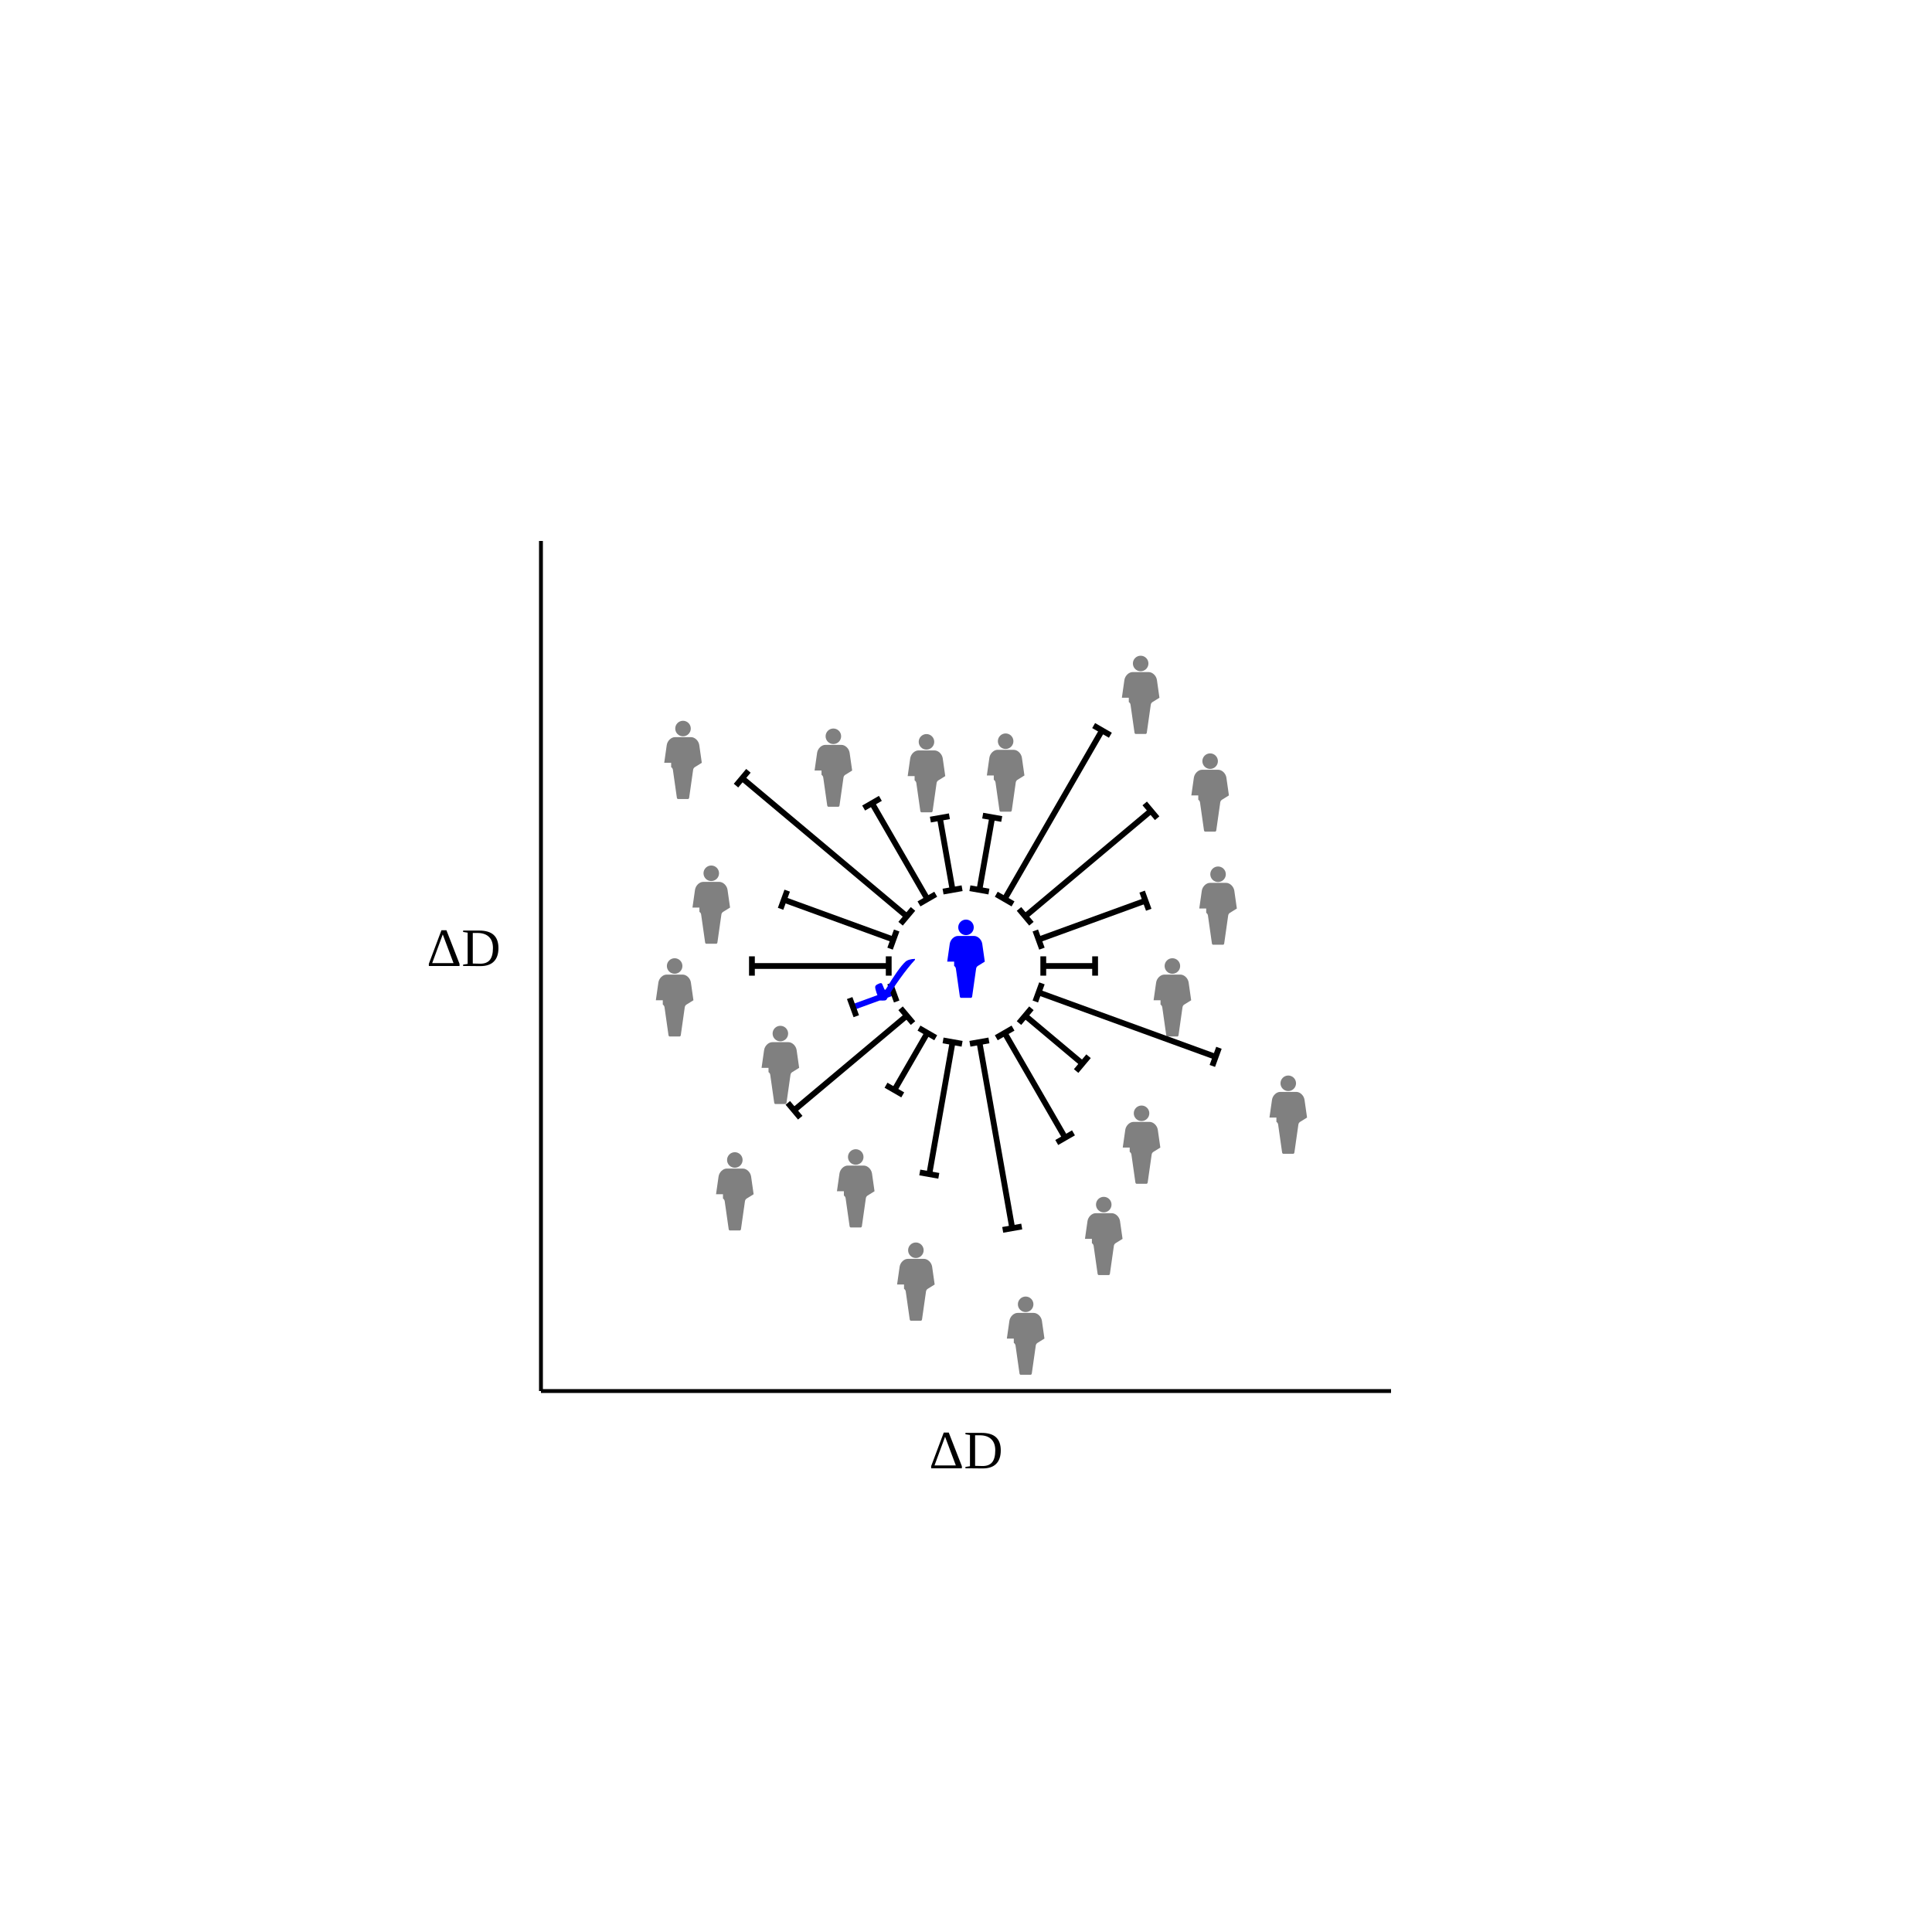
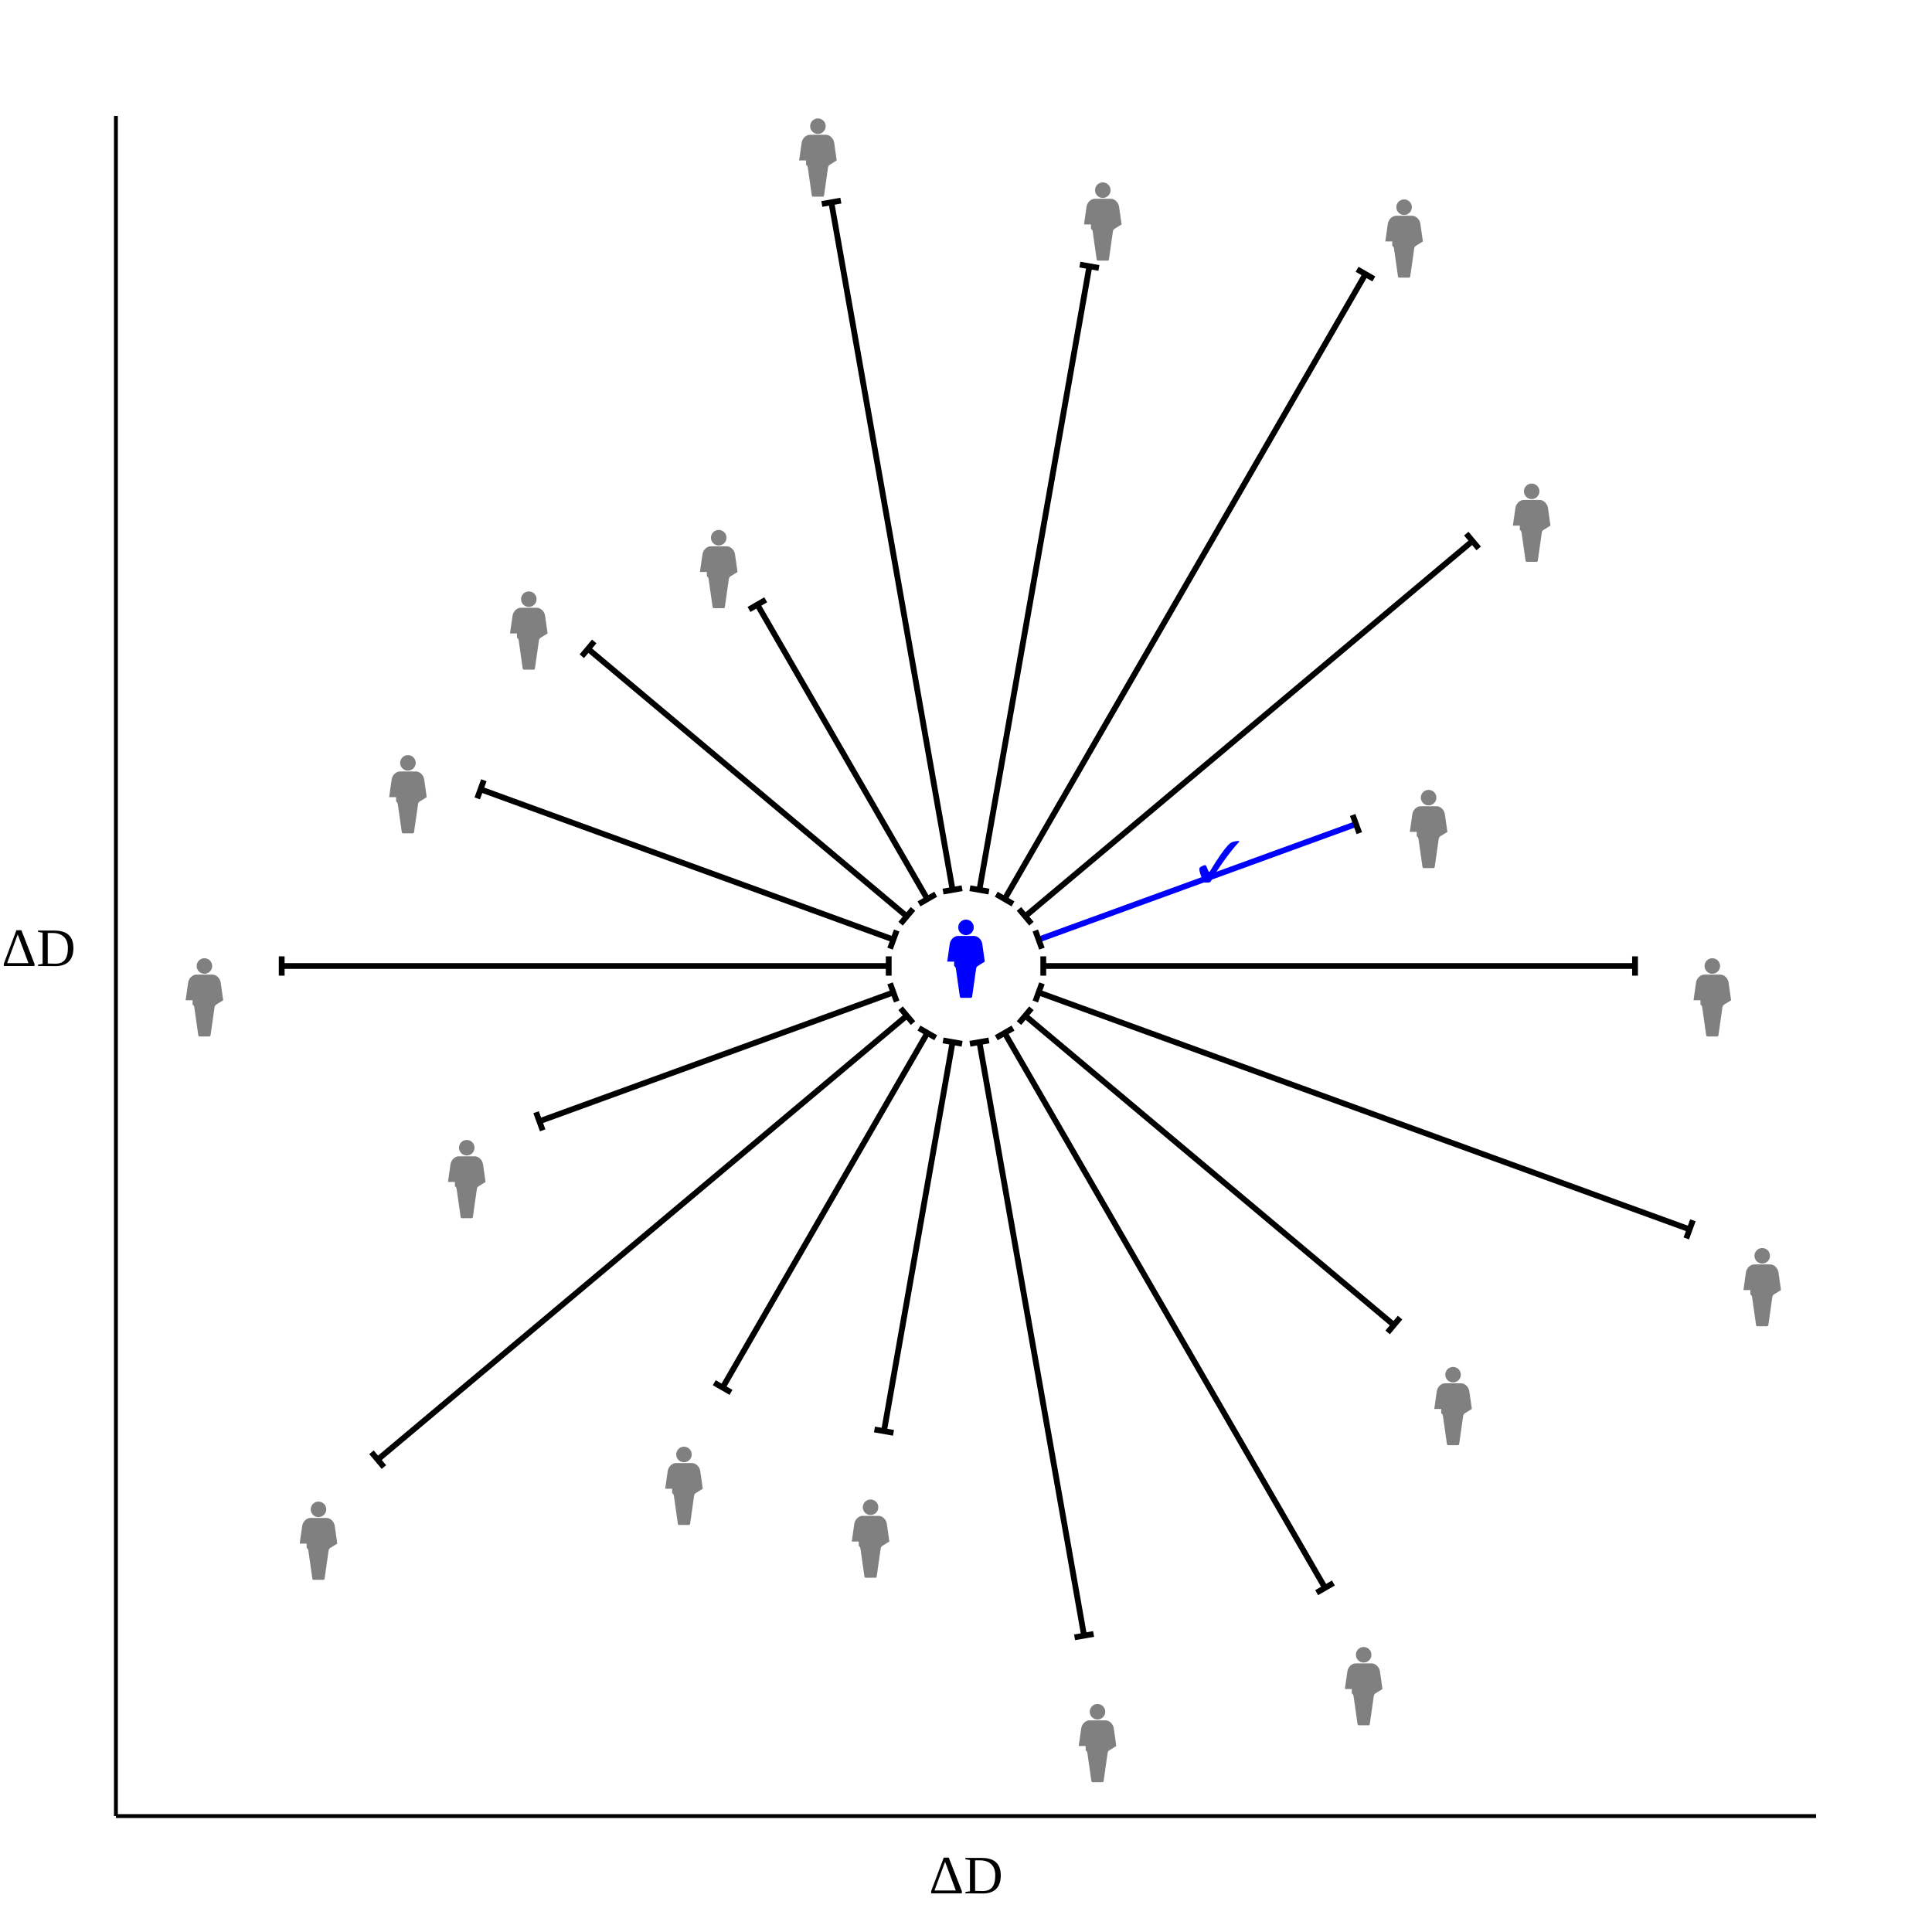
- <svg xmlns="http://www.w3.org/2000/svg" baseProfile="full" height="500" version="1.1" width="500">
-   <defs>
-     <marker id="start_arrow" markerHeight="6" markerWidth="6" orient="auto" refX="3" refY="3">
-       <path d="M6,0 L0,3 L6,6 Z" fill="black" />
-     </marker>
-     <marker id="end_arrow" markerHeight="6" markerWidth="6" orient="auto" refX="3" refY="3">
-       <path d="M0,0 L6,3 L0,6 Z" fill="black" />
-     </marker>
-   </defs>
-   <line stroke="black" stroke-width="1" x1="140" x2="360" y1="360" y2="360" />
-   <line stroke="black" stroke-width="1" x1="140" x2="140" y1="360" y2="140" />
-   <text fill="black" font-size="14" text-anchor="middle" x="250.0" y="380">ΔD</text>
-   <text fill="black" font-size="14" text-anchor="middle" x="120" y="250.0">ΔD</text>
+ <svg xmlns="http://www.w3.org/2000/svg" baseProfile="full" height="500" version="1.1" viewBox="0 0 500 500" width="500">
+   <defs />
+   <line stroke="black" stroke-width="1" x1="30" x2="470" y1="470" y2="470" />
+   <line stroke="black" stroke-width="1" x1="30" x2="30" y1="470" y2="30" />
+   <text fill="black" font-size="14" text-anchor="middle" x="250.0" y="490">ΔD</text>
+   <text fill="black" font-size="14" text-anchor="middle" x="10" y="250.0">ΔD</text>
  <g fill="blue" transform="translate(235.2963,233.0) scale(0.1)">
    <circle cx="147.037" cy="70.0" r="20.104" />
    <path d="M98.402,158.679 L104.963,112.661 C106.644,101.598 116.398,92.253 126.261,92.253 L167.816,92.253 C177.678,92.253 187.431,101.599 189.099,112.573 L195.672,158.678 L177.719,169.823 C175.284,171.335 173.645,173.846 173.241,176.681 L162.941,249.059 C162.936,249.096 162.93,249.134 162.925,249.171 C162.682,251.034 161.026,252.397 160.255,252.397 L133.818,252.397 C133.047,252.397 131.39,251.035 131.147,249.171 C131.142,249.134 131.136,249.096 131.131,249.059 L120.829,176.681 C120.426,173.845 118.786,171.334 116.352,169.823 V158.679 Z" />
  </g>
-   <g fill="grey" transform="translate(288.7085,243.0) scale(0.1)">
+   <g fill="grey" transform="translate(428.4422,243.0) scale(0.1)">
    <circle cx="147.037" cy="70.0" r="20.104" />
    <path d="M98.402,158.679 L104.963,112.661 C106.644,101.598 116.398,92.253 126.261,92.253 L167.816,92.253 C177.678,92.253 187.431,101.599 189.099,112.573 L195.672,158.678 L177.719,169.823 C175.284,171.335 173.645,173.846 173.241,176.681 L162.941,249.059 C162.936,249.096 162.93,249.134 162.925,249.171 C162.682,251.034 161.026,252.397 160.255,252.397 L133.818,252.397 C133.047,252.397 131.39,251.035 131.147,249.171 C131.142,249.134 131.136,249.096 131.131,249.059 L120.829,176.681 C120.426,173.845 118.786,171.334 116.352,169.823 V158.679 Z" />
  </g>
-   <line stroke="black" stroke-width="1.5" x1="270.0" x2="283.412" y1="250.0" y2="250.0" />
+   <line stroke="black" stroke-width="1.5" x1="270.0" x2="423.146" y1="250.0" y2="250.0" />
  <line stroke="black" stroke-width="1.5" x1="270.0" x2="270.0" y1="252.5" y2="247.5" />
-   <line stroke="black" stroke-width="1.5" x1="283.412" x2="283.412" y1="252.5" y2="247.5" />
-   <g fill="grey" transform="translate(318.6965,273.3552) scale(0.1)">
+   <line stroke="black" stroke-width="1.5" x1="423.146" x2="423.146" y1="252.5" y2="247.5" />
+   <g fill="grey" transform="translate(441.3548,317.9991) scale(0.1)">
    <circle cx="147.037" cy="70.0" r="20.104" />
    <path d="M98.402,158.679 L104.963,112.661 C106.644,101.598 116.398,92.253 126.261,92.253 L167.816,92.253 C177.678,92.253 187.431,101.599 189.099,112.573 L195.672,158.678 L177.719,169.823 C175.284,171.335 173.645,173.846 173.241,176.681 L162.941,249.059 C162.936,249.096 162.93,249.134 162.925,249.171 C162.682,251.034 161.026,252.397 160.255,252.397 L133.818,252.397 C133.047,252.397 131.39,251.035 131.147,249.171 C131.142,249.134 131.136,249.096 131.131,249.059 L120.829,176.681 C120.426,173.845 118.786,171.334 116.352,169.823 V158.679 Z" />
  </g>
-   <line stroke="black" stroke-width="1.5" x1="268.794" x2="314.606" y1="256.84" y2="273.515" />
+   <line stroke="black" stroke-width="1.5" x1="268.794" x2="437.265" y1="256.84" y2="318.159" />
  <line stroke="black" stroke-width="1.5" x1="267.939" x2="269.649" y1="259.19" y2="254.491" />
-   <line stroke="black" stroke-width="1.5" x1="313.751" x2="315.461" y1="275.864" y2="271.166" />
-   <g fill="grey" transform="translate(280.7264,281.1204) scale(0.1)">
+   <line stroke="black" stroke-width="1.5" x1="436.41" x2="438.12" y1="320.508" y2="315.81" />
+   <g fill="grey" transform="translate(361.3453,348.7677) scale(0.1)">
    <circle cx="147.037" cy="70.0" r="20.104" />
    <path d="M98.402,158.679 L104.963,112.661 C106.644,101.598 116.398,92.253 126.261,92.253 L167.816,92.253 C177.678,92.253 187.431,101.599 189.099,112.573 L195.672,158.678 L177.719,169.823 C175.284,171.335 173.645,173.846 173.241,176.681 L162.941,249.059 C162.936,249.096 162.93,249.134 162.925,249.171 C162.682,251.034 161.026,252.397 160.255,252.397 L133.818,252.397 C133.047,252.397 131.39,251.035 131.147,249.171 C131.142,249.134 131.136,249.096 131.131,249.059 L120.829,176.681 C120.426,173.845 118.786,171.334 116.352,169.823 V158.679 Z" />
  </g>
-   <line stroke="black" stroke-width="1.5" x1="265.321" x2="280.109" y1="262.856" y2="275.265" />
+   <line stroke="black" stroke-width="1.5" x1="265.321" x2="360.728" y1="262.856" y2="342.912" />
  <line stroke="black" stroke-width="1.5" x1="263.714" x2="266.928" y1="264.771" y2="260.941" />
-   <line stroke="black" stroke-width="1.5" x1="278.502" x2="281.716" y1="277.18" y2="273.35" />
-   <g fill="grey" transform="translate(270.9473,304.7493) scale(0.1)">
+   <line stroke="black" stroke-width="1.5" x1="359.121" x2="362.335" y1="344.827" y2="340.997" />
+   <g fill="grey" transform="translate(338.2112,421.2539) scale(0.1)">
    <circle cx="147.037" cy="70.0" r="20.104" />
    <path d="M98.402,158.679 L104.963,112.661 C106.644,101.598 116.398,92.253 126.261,92.253 L167.816,92.253 C177.678,92.253 187.431,101.599 189.099,112.573 L195.672,158.678 L177.719,169.823 C175.284,171.335 173.645,173.846 173.241,176.681 L162.941,249.059 C162.936,249.096 162.93,249.134 162.925,249.171 C162.682,251.034 161.026,252.397 160.255,252.397 L133.818,252.397 C133.047,252.397 131.39,251.035 131.147,249.171 C131.142,249.134 131.136,249.096 131.131,249.059 L120.829,176.681 C120.426,173.845 118.786,171.334 116.352,169.823 V158.679 Z" />
  </g>
-   <line stroke="black" stroke-width="1.5" x1="260.0" x2="275.651" y1="267.321" y2="294.429" />
+   <line stroke="black" stroke-width="1.5" x1="260.0" x2="342.915" y1="267.321" y2="410.933" />
  <line stroke="black" stroke-width="1.5" x1="257.835" x2="262.165" y1="268.571" y2="266.071" />
-   <line stroke="black" stroke-width="1.5" x1="273.486" x2="277.816" y1="295.679" y2="293.179" />
-   <g fill="grey" transform="translate(250.7343,330.5535) scale(0.1)">
+   <line stroke="black" stroke-width="1.5" x1="340.75" x2="345.08" y1="412.183" y2="409.683" />
+   <g fill="grey" transform="translate(269.3269,435.997) scale(0.1)">
    <circle cx="147.037" cy="70.0" r="20.104" />
    <path d="M98.402,158.679 L104.963,112.661 C106.644,101.598 116.398,92.253 126.261,92.253 L167.816,92.253 C177.678,92.253 187.431,101.599 189.099,112.573 L195.672,158.678 L177.719,169.823 C175.284,171.335 173.645,173.846 173.241,176.681 L162.941,249.059 C162.936,249.096 162.93,249.134 162.925,249.171 C162.682,251.034 161.026,252.397 160.255,252.397 L133.818,252.397 C133.047,252.397 131.39,251.035 131.147,249.171 C131.142,249.134 131.136,249.096 131.131,249.059 L120.829,176.681 C120.426,173.845 118.786,171.334 116.352,169.823 V158.679 Z" />
  </g>
-   <line stroke="black" stroke-width="1.5" x1="253.473" x2="261.965" y1="269.696" y2="317.857" />
+   <line stroke="black" stroke-width="1.5" x1="253.473" x2="280.558" y1="269.696" y2="423.301" />
  <line stroke="black" stroke-width="1.5" x1="251.011" x2="255.935" y1="270.13" y2="269.262" />
-   <line stroke="black" stroke-width="1.5" x1="259.503" x2="264.427" y1="318.291" y2="317.423" />
-   <g fill="grey" transform="translate(222.325,316.5637) scale(0.1)">
+   <line stroke="black" stroke-width="1.5" x1="278.096" x2="283.02" y1="423.735" y2="422.867" />
+   <g fill="grey" transform="translate(210.5973,383.0749) scale(0.1)">
    <circle cx="147.037" cy="70.0" r="20.104" />
    <path d="M98.402,158.679 L104.963,112.661 C106.644,101.598 116.398,92.253 126.261,92.253 L167.816,92.253 C177.678,92.253 187.431,101.599 189.099,112.573 L195.672,158.678 L177.719,169.823 C175.284,171.335 173.645,173.846 173.241,176.681 L162.941,249.059 C162.936,249.096 162.93,249.134 162.925,249.171 C162.682,251.034 161.026,252.397 160.255,252.397 L133.818,252.397 C133.047,252.397 131.39,251.035 131.147,249.171 C131.142,249.134 131.136,249.096 131.131,249.059 L120.829,176.681 C120.426,173.845 118.786,171.334 116.352,169.823 V158.679 Z" />
  </g>
-   <line stroke="black" stroke-width="1.5" x1="246.527" x2="240.502" y1="269.696" y2="303.868" />
+   <line stroke="black" stroke-width="1.5" x1="246.527" x2="228.774" y1="269.696" y2="370.379" />
  <line stroke="black" stroke-width="1.5" x1="244.065" x2="248.989" y1="269.262" y2="270.13" />
-   <line stroke="black" stroke-width="1.5" x1="238.04" x2="242.964" y1="303.433" y2="304.302" />
-   <g fill="grey" transform="translate(206.7603,292.4258) scale(0.1)">
+   <line stroke="black" stroke-width="1.5" x1="226.312" x2="231.236" y1="369.945" y2="370.813" />
+   <g fill="grey" transform="translate(162.3109,369.4144) scale(0.1)">
    <circle cx="147.037" cy="70.0" r="20.104" />
    <path d="M98.402,158.679 L104.963,112.661 C106.644,101.598 116.398,92.253 126.261,92.253 L167.816,92.253 C177.678,92.253 187.431,101.599 189.099,112.573 L195.672,158.678 L177.719,169.823 C175.284,171.335 173.645,173.846 173.241,176.681 L162.941,249.059 C162.936,249.096 162.93,249.134 162.925,249.171 C162.682,251.034 161.026,252.397 160.255,252.397 L133.818,252.397 C133.047,252.397 131.39,251.035 131.147,249.171 C131.142,249.134 131.136,249.096 131.131,249.059 L120.829,176.681 C120.426,173.845 118.786,171.334 116.352,169.823 V158.679 Z" />
  </g>
-   <line stroke="black" stroke-width="1.5" x1="240.0" x2="231.464" y1="267.321" y2="282.105" />
+   <line stroke="black" stroke-width="1.5" x1="240.0" x2="187.015" y1="267.321" y2="359.094" />
  <line stroke="black" stroke-width="1.5" x1="237.835" x2="242.165" y1="266.071" y2="268.571" />
-   <line stroke="black" stroke-width="1.5" x1="229.299" x2="233.629" y1="280.855" y2="283.355" />
-   <g fill="grey" transform="translate(175.4702,293.2) scale(0.1)">
+   <line stroke="black" stroke-width="1.5" x1="184.85" x2="189.18" y1="357.844" y2="360.344" />
+   <g fill="grey" transform="translate(67.71911,383.614) scale(0.1)">
    <circle cx="147.037" cy="70.0" r="20.104" />
    <path d="M98.402,158.679 L104.963,112.661 C106.644,101.598 116.398,92.253 126.261,92.253 L167.816,92.253 C177.678,92.253 187.431,101.599 189.099,112.573 L195.672,158.678 L177.719,169.823 C175.284,171.335 173.645,173.846 173.241,176.681 L162.941,249.059 C162.936,249.096 162.93,249.134 162.925,249.171 C162.682,251.034 161.026,252.397 160.255,252.397 L133.818,252.397 C133.047,252.397 131.39,251.035 131.147,249.171 C131.142,249.134 131.136,249.096 131.131,249.059 L120.829,176.681 C120.426,173.845 118.786,171.334 116.352,169.823 V158.679 Z" />
  </g>
-   <line stroke="black" stroke-width="1.5" x1="234.679" x2="205.495" y1="262.856" y2="287.344" />
+   <line stroke="black" stroke-width="1.5" x1="234.679" x2="97.744" y1="262.856" y2="377.758" />
  <line stroke="black" stroke-width="1.5" x1="233.072" x2="236.286" y1="260.941" y2="264.771" />
-   <line stroke="black" stroke-width="1.5" x1="203.888" x2="207.102" y1="285.429" y2="289.259" />
-   <g fill="grey" transform="translate(187.2537,260.4861) scale(0.1)">
+   <line stroke="black" stroke-width="1.5" x1="96.137" x2="99.351" y1="375.843" y2="379.673" />
+   <g fill="grey" transform="translate(106.0924,290.0264) scale(0.1)">
    <circle cx="147.037" cy="70.0" r="20.104" />
    <path d="M98.402,158.679 L104.963,112.661 C106.644,101.598 116.398,92.253 126.261,92.253 L167.816,92.253 C177.678,92.253 187.431,101.599 189.099,112.573 L195.672,158.678 L177.719,169.823 C175.284,171.335 173.645,173.846 173.241,176.681 L162.941,249.059 C162.936,249.096 162.93,249.134 162.925,249.171 C162.682,251.034 161.026,252.397 160.255,252.397 L133.818,252.397 C133.047,252.397 131.39,251.035 131.147,249.171 C131.142,249.134 131.136,249.096 131.131,249.059 L120.829,176.681 C120.426,173.845 118.786,171.334 116.352,169.823 V158.679 Z" />
  </g>
-   <line stroke="blue" stroke-width="1.5" x1="231.206" x2="220.751" y1="256.84" y2="260.646" />
+   <line stroke="black" stroke-width="1.5" x1="231.206" x2="139.59" y1="256.84" y2="290.186" />
  <line stroke="black" stroke-width="1.5" x1="230.351" x2="232.061" y1="254.491" y2="259.19" />
-   <line stroke="black" stroke-width="1.5" x1="219.896" x2="221.606" y1="258.296" y2="262.995" />
-   <g fill="grey" transform="translate(159.8928,243.0) scale(0.1)">
+   <line stroke="black" stroke-width="1.5" x1="138.735" x2="140.445" y1="287.837" y2="292.535" />
+   <g fill="grey" transform="translate(38.20148,243) scale(0.1)">
    <circle cx="147.037" cy="70.0" r="20.104" />
    <path d="M98.402,158.679 L104.963,112.661 C106.644,101.598 116.398,92.253 126.261,92.253 L167.816,92.253 C177.678,92.253 187.431,101.599 189.099,112.573 L195.672,158.678 L177.719,169.823 C175.284,171.335 173.645,173.846 173.241,176.681 L162.941,249.059 C162.936,249.096 162.93,249.134 162.925,249.171 C162.682,251.034 161.026,252.397 160.255,252.397 L133.818,252.397 C133.047,252.397 131.39,251.035 131.147,249.171 C131.142,249.134 131.136,249.096 131.131,249.059 L120.829,176.681 C120.426,173.845 118.786,171.334 116.352,169.823 V158.679 Z" />
  </g>
-   <line stroke="black" stroke-width="1.5" x1="230.0" x2="194.597" y1="250.0" y2="250.0" />
+   <line stroke="black" stroke-width="1.5" x1="230.0" x2="72.905" y1="250.0" y2="250" />
  <line stroke="black" stroke-width="1.5" x1="230.0" x2="230.0" y1="247.5" y2="252.5" />
-   <line stroke="black" stroke-width="1.5" x1="194.597" x2="194.597" y1="247.5" y2="252.5" />
-   <g fill="grey" transform="translate(169.3715,219.0053) scale(0.1)">
+   <line stroke="black" stroke-width="1.5" x1="72.905" x2="72.905" y1="247.5" y2="252.5" />
+   <g fill="grey" transform="translate(90.86774,190.4323) scale(0.1)">
    <circle cx="147.037" cy="70.0" r="20.104" />
    <path d="M98.402,158.679 L104.963,112.661 C106.644,101.598 116.398,92.253 126.261,92.253 L167.816,92.253 C177.678,92.253 187.431,101.599 189.099,112.573 L195.672,158.678 L177.719,169.823 C175.284,171.335 173.645,173.846 173.241,176.681 L162.941,249.059 C162.936,249.096 162.93,249.134 162.925,249.171 C162.682,251.034 161.026,252.397 160.255,252.397 L133.818,252.397 C133.047,252.397 131.39,251.035 131.147,249.171 C131.142,249.134 131.136,249.096 131.131,249.059 L120.829,176.681 C120.426,173.845 118.786,171.334 116.352,169.823 V158.679 Z" />
  </g>
-   <line stroke="black" stroke-width="1.5" x1="231.206" x2="202.869" y1="243.16" y2="232.846" />
+   <line stroke="black" stroke-width="1.5" x1="231.206" x2="124.365" y1="243.16" y2="204.273" />
  <line stroke="black" stroke-width="1.5" x1="232.061" x2="230.351" y1="240.81" y2="245.509" />
-   <line stroke="black" stroke-width="1.5" x1="203.724" x2="202.014" y1="230.497" y2="235.195" />
-   <g fill="grey" transform="translate(162.0592,181.5467) scale(0.1)">
+   <line stroke="black" stroke-width="1.5" x1="125.22" x2="123.51" y1="201.923" y2="206.622" />
+   <g fill="grey" transform="translate(122.1531,148.0616) scale(0.1)">
    <circle cx="147.037" cy="70.0" r="20.104" />
    <path d="M98.402,158.679 L104.963,112.661 C106.644,101.598 116.398,92.253 126.261,92.253 L167.816,92.253 C177.678,92.253 187.431,101.599 189.099,112.573 L195.672,158.678 L177.719,169.823 C175.284,171.335 173.645,173.846 173.241,176.681 L162.941,249.059 C162.936,249.096 162.93,249.134 162.925,249.171 C162.682,251.034 161.026,252.397 160.255,252.397 L133.818,252.397 C133.047,252.397 131.39,251.035 131.147,249.171 C131.142,249.134 131.136,249.096 131.131,249.059 L120.829,176.681 C120.426,173.845 118.786,171.334 116.352,169.823 V158.679 Z" />
  </g>
-   <line stroke="black" stroke-width="1.5" x1="234.679" x2="192.084" y1="237.144" y2="201.402" />
+   <line stroke="black" stroke-width="1.5" x1="234.679" x2="152.178" y1="237.144" y2="167.917" />
  <line stroke="black" stroke-width="1.5" x1="236.286" x2="233.072" y1="235.229" y2="239.059" />
-   <line stroke="black" stroke-width="1.5" x1="193.691" x2="190.477" y1="199.487" y2="203.318" />
-   <g fill="grey" transform="translate(200.9715,183.5477) scale(0.1)">
+   <line stroke="black" stroke-width="1.5" x1="153.785" x2="150.571" y1="166.002" y2="169.832" />
+   <g fill="grey" transform="translate(171.3019,132.1584) scale(0.1)">
    <circle cx="147.037" cy="70.0" r="20.104" />
    <path d="M98.402,158.679 L104.963,112.661 C106.644,101.598 116.398,92.253 126.261,92.253 L167.816,92.253 C177.678,92.253 187.431,101.599 189.099,112.573 L195.672,158.678 L177.719,169.823 C175.284,171.335 173.645,173.846 173.241,176.681 L162.941,249.059 C162.936,249.096 162.93,249.134 162.925,249.171 C162.682,251.034 161.026,252.397 160.255,252.397 L133.818,252.397 C133.047,252.397 131.39,251.035 131.147,249.171 C131.142,249.134 131.136,249.096 131.131,249.059 L120.829,176.681 C120.426,173.845 118.786,171.334 116.352,169.823 V158.679 Z" />
  </g>
-   <line stroke="black" stroke-width="1.5" x1="240.0" x2="225.675" y1="232.679" y2="207.868" />
+   <line stroke="black" stroke-width="1.5" x1="240.0" x2="196.006" y1="232.679" y2="156.479" />
  <line stroke="black" stroke-width="1.5" x1="242.165" x2="237.835" y1="231.429" y2="233.929" />
-   <line stroke="black" stroke-width="1.5" x1="227.84" x2="223.51" y1="206.618" y2="209.118" />
-   <g fill="grey" transform="translate(225.0667,184.9851) scale(0.1)">
+   <line stroke="black" stroke-width="1.5" x1="198.171" x2="193.84" y1="155.229" y2="157.729" />
+   <g fill="grey" transform="translate(196.9731,25.65817) scale(0.1)">
    <circle cx="147.037" cy="70.0" r="20.104" />
    <path d="M98.402,158.679 L104.963,112.661 C106.644,101.598 116.398,92.253 126.261,92.253 L167.816,92.253 C177.678,92.253 187.431,101.599 189.099,112.573 L195.672,158.678 L177.719,169.823 C175.284,171.335 173.645,173.846 173.241,176.681 L162.941,249.059 C162.936,249.096 162.93,249.134 162.925,249.171 C162.682,251.034 161.026,252.397 160.255,252.397 L133.818,252.397 C133.047,252.397 131.39,251.035 131.147,249.171 C131.142,249.134 131.136,249.096 131.131,249.059 L120.829,176.681 C120.426,173.845 118.786,171.334 116.352,169.823 V158.679 Z" />
  </g>
-   <line stroke="black" stroke-width="1.5" x1="246.527" x2="243.243" y1="230.304" y2="211.681" />
+   <line stroke="black" stroke-width="1.5" x1="246.527" x2="215.15" y1="230.304" y2="52.354" />
  <line stroke="black" stroke-width="1.5" x1="248.989" x2="244.065" y1="229.87" y2="230.738" />
-   <line stroke="black" stroke-width="1.5" x1="245.705" x2="240.781" y1="211.247" y2="212.115" />
-   <g fill="grey" transform="translate(245.5543,184.8243) scale(0.1)">
+   <line stroke="black" stroke-width="1.5" x1="217.612" x2="212.688" y1="51.92" y2="52.788" />
+   <g fill="grey" transform="translate(270.7004,42.21328) scale(0.1)">
    <circle cx="147.037" cy="70.0" r="20.104" />
    <path d="M98.402,158.679 L104.963,112.661 C106.644,101.598 116.398,92.253 126.261,92.253 L167.816,92.253 C177.678,92.253 187.431,101.599 189.099,112.573 L195.672,158.678 L177.719,169.823 C175.284,171.335 173.645,173.846 173.241,176.681 L162.941,249.059 C162.936,249.096 162.93,249.134 162.925,249.171 C162.682,251.034 161.026,252.397 160.255,252.397 L133.818,252.397 C133.047,252.397 131.39,251.035 131.147,249.171 C131.142,249.134 131.136,249.096 131.131,249.059 L120.829,176.681 C120.426,173.845 118.786,171.334 116.352,169.823 V158.679 Z" />
  </g>
-   <line stroke="black" stroke-width="1.5" x1="253.473" x2="256.785" y1="230.304" y2="211.52" />
+   <line stroke="black" stroke-width="1.5" x1="253.473" x2="281.931" y1="230.304" y2="68.909" />
  <line stroke="black" stroke-width="1.5" x1="255.935" x2="251.011" y1="230.738" y2="229.87" />
-   <line stroke="black" stroke-width="1.5" x1="259.247" x2="254.323" y1="211.955" y2="211.086" />
-   <g fill="grey" transform="translate(280.4977,164.7088) scale(0.1)">
+   <line stroke="black" stroke-width="1.5" x1="284.393" x2="279.469" y1="69.344" y2="68.475" />
+   <g fill="grey" transform="translate(348.6774,46.61823) scale(0.1)">
    <circle cx="147.037" cy="70.0" r="20.104" />
    <path d="M98.402,158.679 L104.963,112.661 C106.644,101.598 116.398,92.253 126.261,92.253 L167.816,92.253 C177.678,92.253 187.431,101.599 189.099,112.573 L195.672,158.678 L177.719,169.823 C175.284,171.335 173.645,173.846 173.241,176.681 L162.941,249.059 C162.936,249.096 162.93,249.134 162.925,249.171 C162.682,251.034 161.026,252.397 160.255,252.397 L133.818,252.397 C133.047,252.397 131.39,251.035 131.147,249.171 C131.142,249.134 131.136,249.096 131.131,249.059 L120.829,176.681 C120.426,173.845 118.786,171.334 116.352,169.823 V158.679 Z" />
  </g>
-   <line stroke="black" stroke-width="1.5" x1="260.0" x2="285.201" y1="232.679" y2="189.029" />
+   <line stroke="black" stroke-width="1.5" x1="260.0" x2="353.381" y1="232.679" y2="70.939" />
  <line stroke="black" stroke-width="1.5" x1="262.165" x2="257.835" y1="233.929" y2="231.429" />
-   <line stroke="black" stroke-width="1.5" x1="287.367" x2="283.036" y1="190.279" y2="187.779" />
-   <g fill="grey" transform="translate(298.4768,189.9853) scale(0.1)">
+   <line stroke="black" stroke-width="1.5" x1="355.546" x2="351.216" y1="72.189" y2="69.689" />
+   <g fill="grey" transform="translate(381.6948,120.1571) scale(0.1)">
    <circle cx="147.037" cy="70.0" r="20.104" />
    <path d="M98.402,158.679 L104.963,112.661 C106.644,101.598 116.398,92.253 126.261,92.253 L167.816,92.253 C177.678,92.253 187.431,101.599 189.099,112.573 L195.672,158.678 L177.719,169.823 C175.284,171.335 173.645,173.846 173.241,176.681 L162.941,249.059 C162.936,249.096 162.93,249.134 162.925,249.171 C162.682,251.034 161.026,252.397 160.255,252.397 L133.818,252.397 C133.047,252.397 131.39,251.035 131.147,249.171 C131.142,249.134 131.136,249.096 131.131,249.059 L120.829,176.681 C120.426,173.845 118.786,171.334 116.352,169.823 V158.679 Z" />
  </g>
-   <line stroke="black" stroke-width="1.5" x1="265.321" x2="297.86" y1="237.144" y2="209.841" />
+   <line stroke="black" stroke-width="1.5" x1="265.321" x2="381.078" y1="237.144" y2="140.013" />
  <line stroke="black" stroke-width="1.5" x1="266.928" x2="263.714" y1="239.059" y2="235.229" />
-   <line stroke="black" stroke-width="1.5" x1="299.467" x2="296.253" y1="211.756" y2="207.926" />
-   <g fill="grey" transform="translate(300.5288,219.2573) scale(0.1)">
+   <line stroke="black" stroke-width="1.5" x1="382.685" x2="379.471" y1="141.928" y2="138.098" />
+   <g fill="grey" transform="translate(355.0165,199.4254) scale(0.1)">
    <circle cx="147.037" cy="70.0" r="20.104" />
    <path d="M98.402,158.679 L104.963,112.661 C106.644,101.598 116.398,92.253 126.261,92.253 L167.816,92.253 C177.678,92.253 187.431,101.599 189.099,112.573 L195.672,158.678 L177.719,169.823 C175.284,171.335 173.645,173.846 173.241,176.681 L162.941,249.059 C162.936,249.096 162.93,249.134 162.925,249.171 C162.682,251.034 161.026,252.397 160.255,252.397 L133.818,252.397 C133.047,252.397 131.39,251.035 131.147,249.171 C131.142,249.134 131.136,249.096 131.131,249.059 L120.829,176.681 C120.426,173.845 118.786,171.334 116.352,169.823 V158.679 Z" />
  </g>
-   <line stroke="black" stroke-width="1.5" x1="268.794" x2="296.439" y1="243.16" y2="233.098" />
+   <line stroke="blue" stroke-width="1.5" x1="268.794" x2="350.926" y1="243.16" y2="213.266" />
  <line stroke="black" stroke-width="1.5" x1="269.649" x2="267.939" y1="245.509" y2="240.81" />
-   <line stroke="black" stroke-width="1.5" x1="297.294" x2="295.584" y1="235.447" y2="230.748" />
-   <text fill="blue" font-size="15px" font-weight="bold" x="225.979" y="258.743">✓</text>
+   <line stroke="black" stroke-width="1.5" x1="351.781" x2="350.071" y1="215.615" y2="210.917" />
+   <text fill="blue" font-size="15px" font-weight="bold" x="309.86" y="228.213">✓</text>
</svg>
